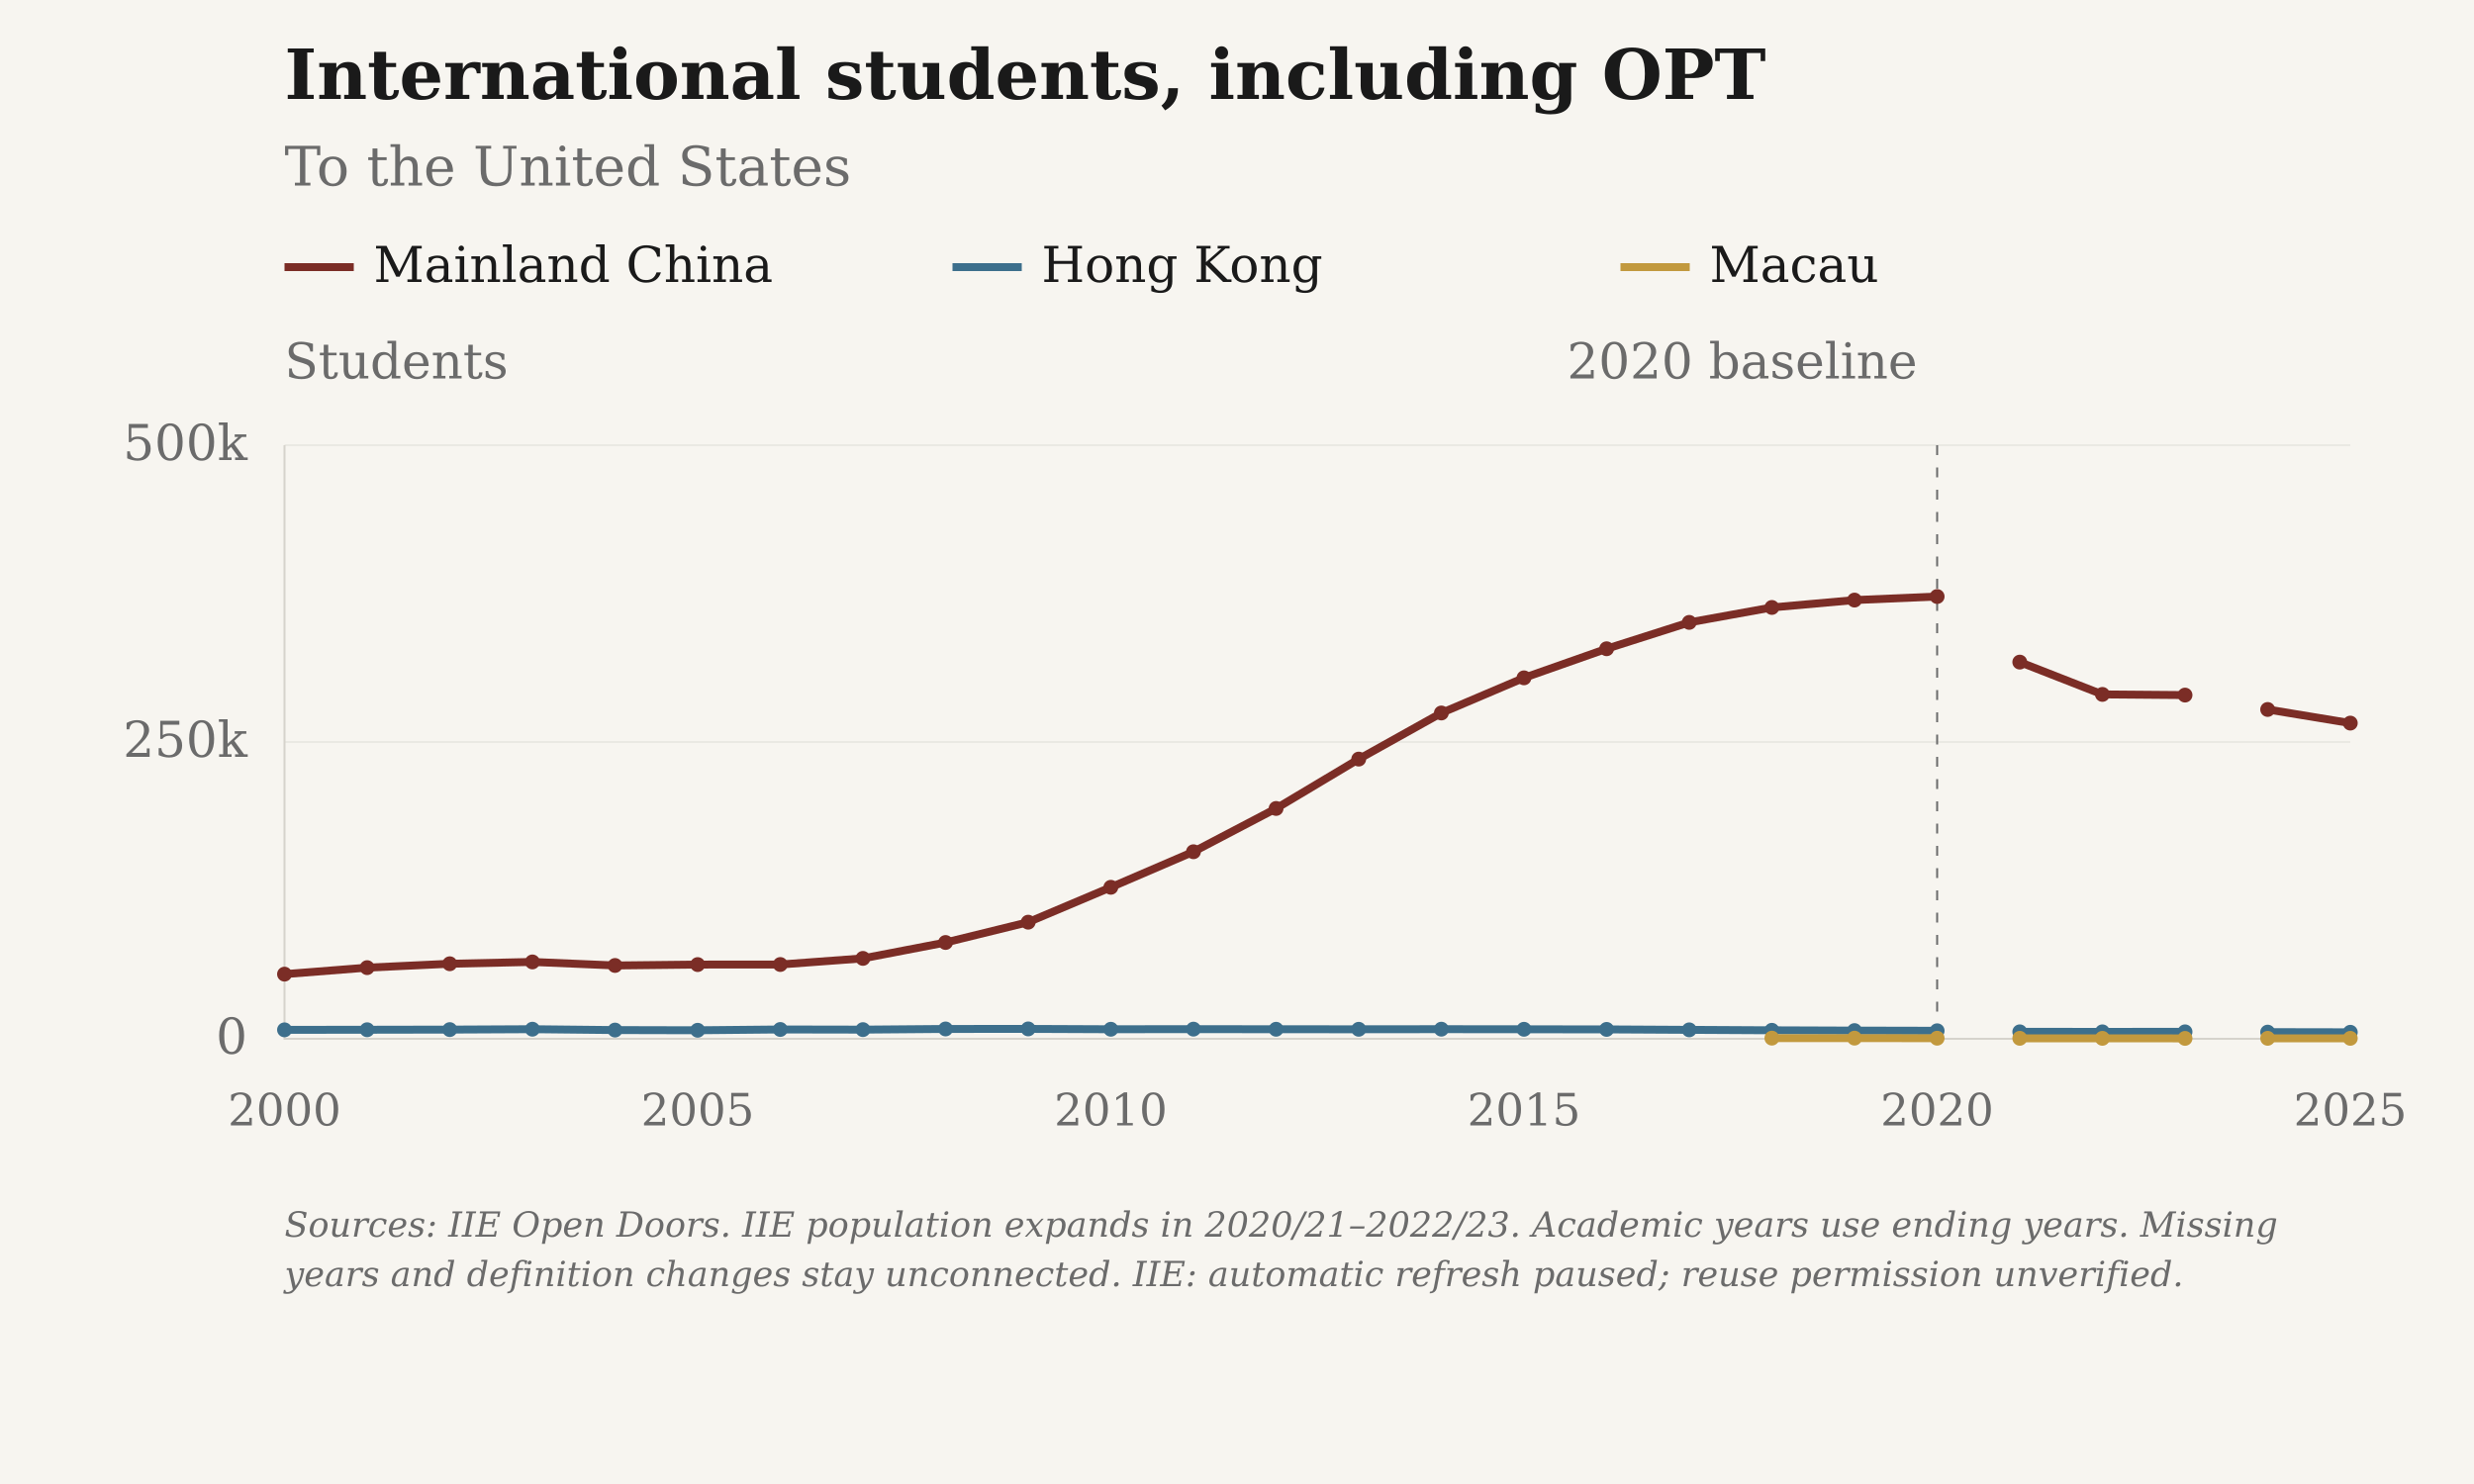
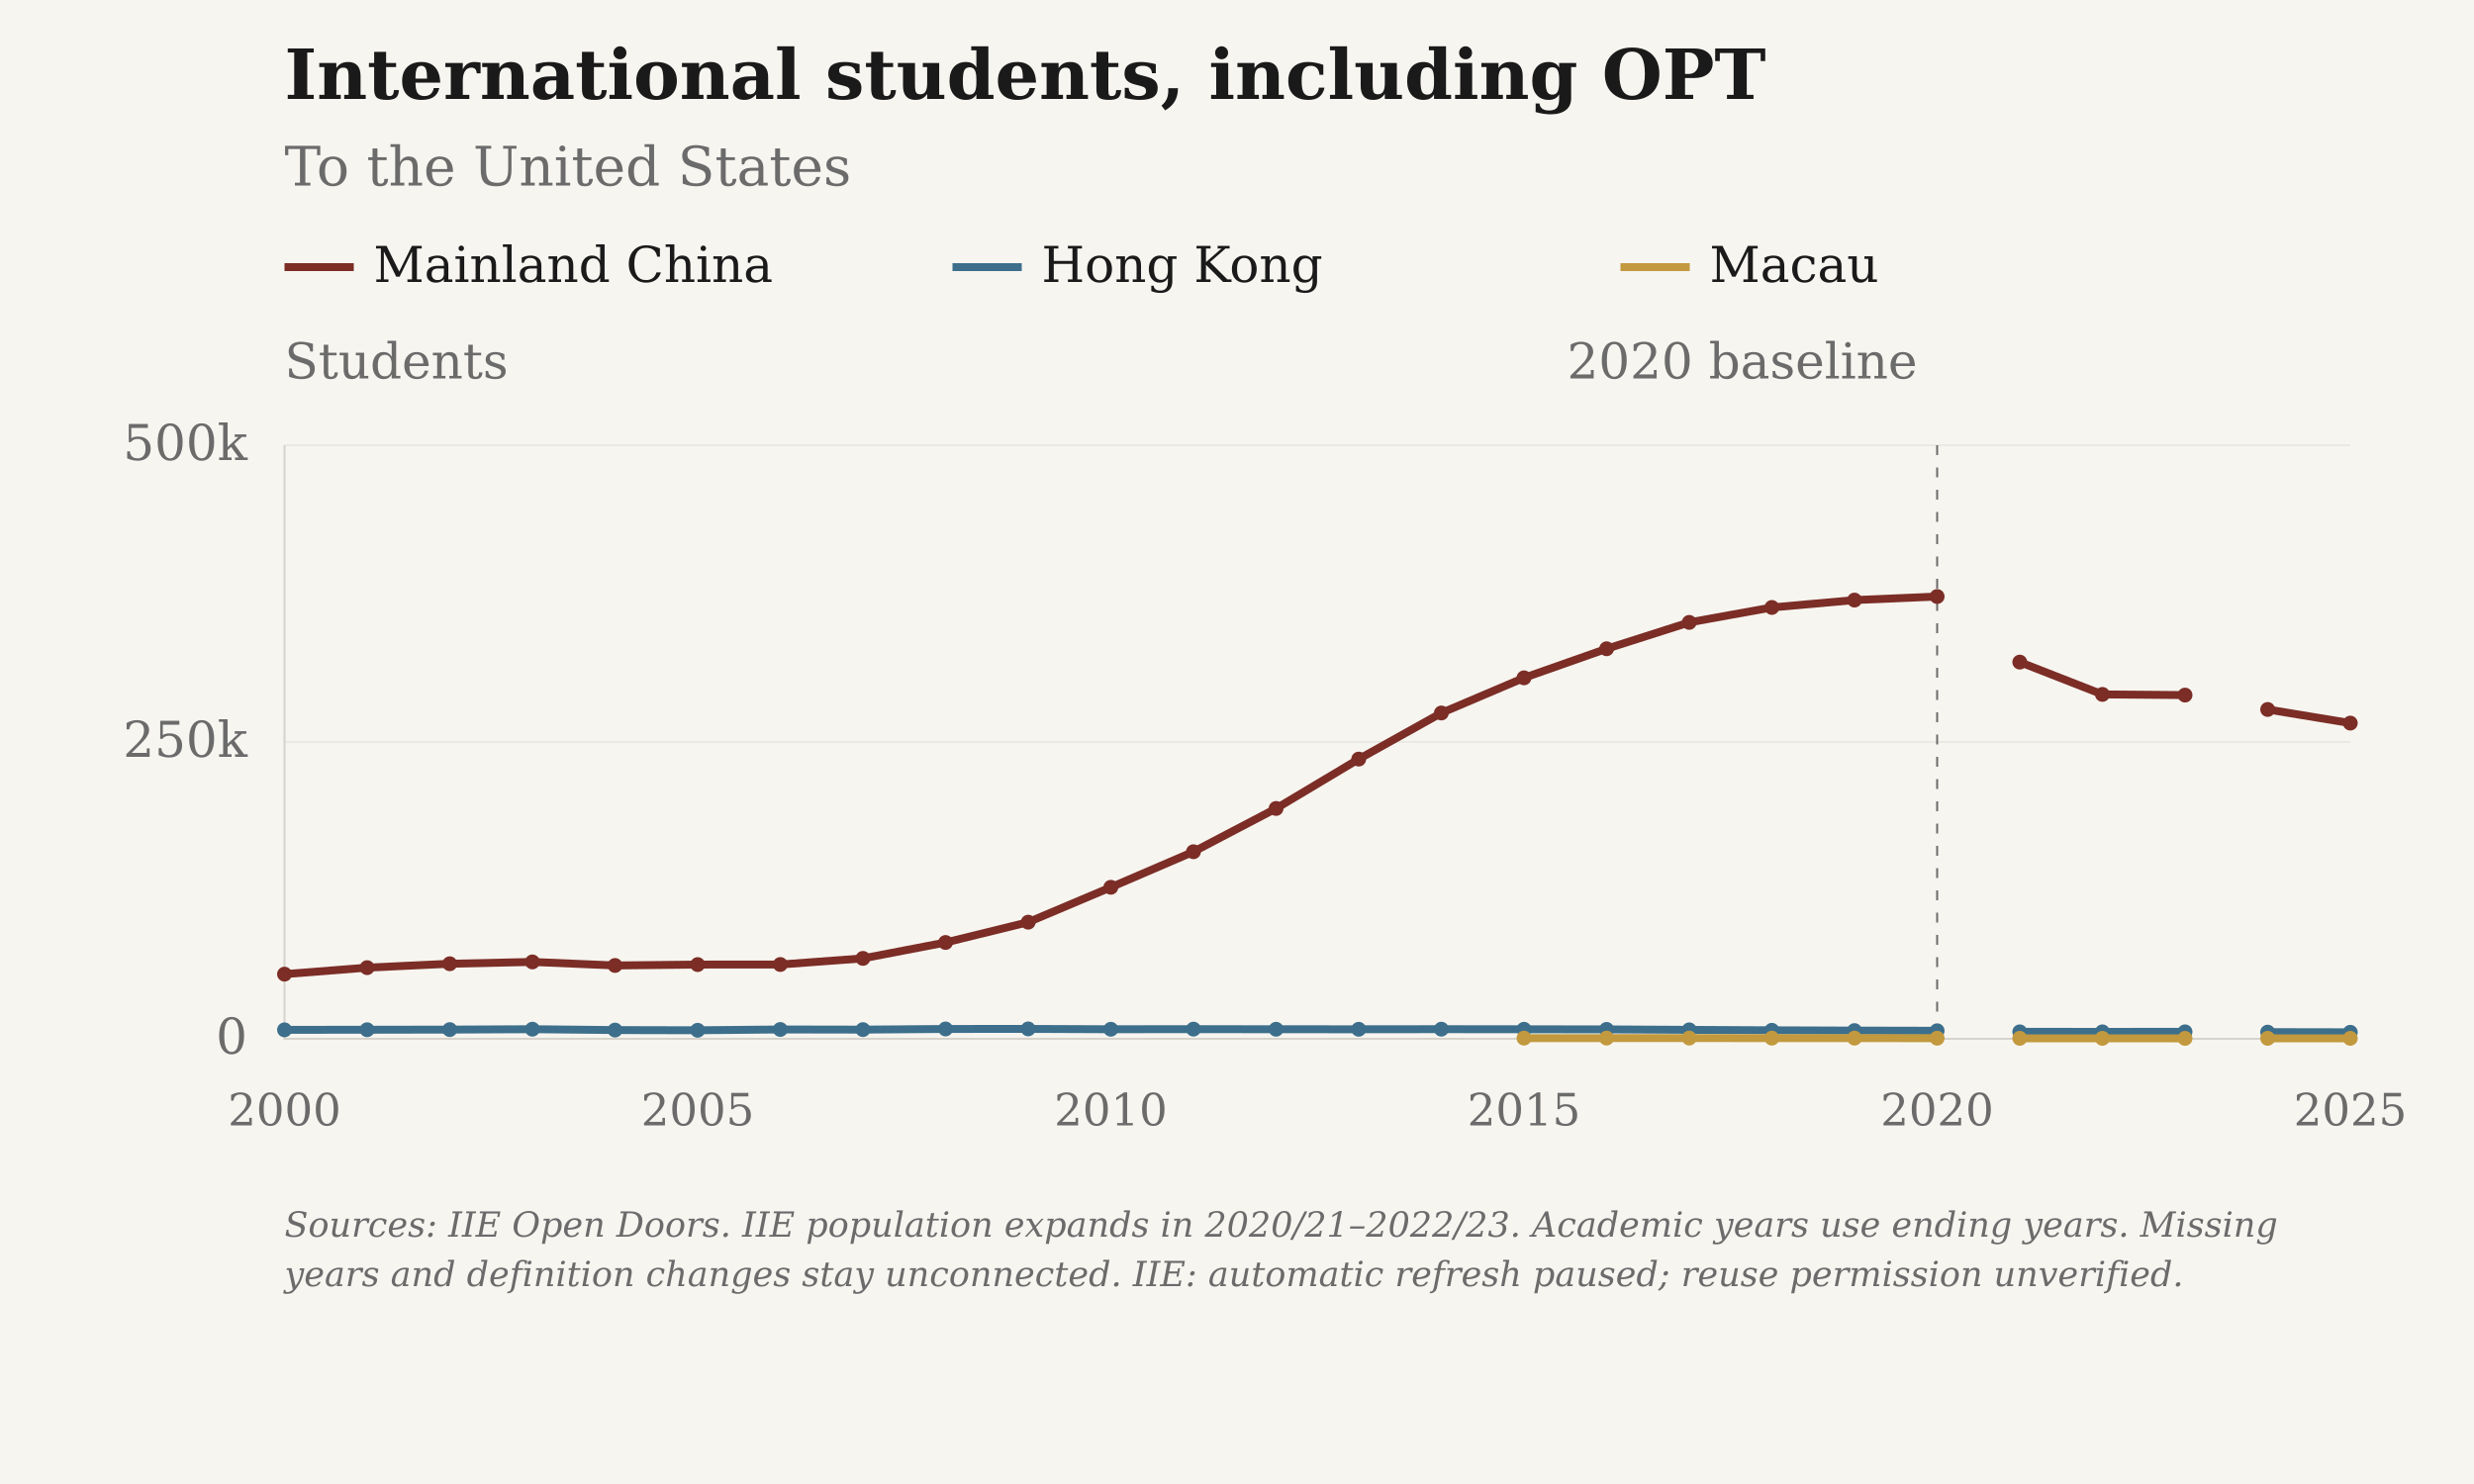
<svg xmlns="http://www.w3.org/2000/svg" viewBox="0 0 1000 600" role="img" aria-label="International students, including OPT: To the United States">
  <rect class="chart-background" width="1000" height="600" fill="#F7F5F0" />
  <g font-family="DejaVu Serif, Georgia, 'Times New Roman', serif" font-size="20" fill="#6B6B6B">
    <text x="115" y="40" font-size="28" font-weight="bold" fill="#1A1A1A">International students, including OPT</text>
    <text x="115" y="75" font-size="22">To the United States</text>
    <path class="legend-swatch" data-geography="CHN" d="M115 108h28" stroke="#7B2D26" stroke-width="3.2" />
    <text x="151" y="114" fill="#1A1A1A">Mainland China</text>
    <path class="legend-swatch" data-geography="HKG" d="M385 108h28" stroke="#3D6F8C" stroke-width="3.2" />
    <text x="421" y="114" fill="#1A1A1A">Hong Kong</text>
    <path class="legend-swatch" data-geography="MAC" d="M655 108h28" stroke="#C2993E" stroke-width="3.2" />
    <text x="691" y="114" fill="#1A1A1A">Macau</text>
    <text x="115" y="153">Students</text>
    <path d="M115 420.00H950" stroke="#D6D3CC" stroke-opacity="0.6" stroke-width="0.5" />
    <text x="100" y="426.00" text-anchor="end">0</text>
    <path d="M115 300.00H950" stroke="#D6D3CC" stroke-opacity="0.6" stroke-width="0.5" />
    <text x="100" y="306.00" text-anchor="end">250k</text>
    <path d="M115 180.00H950" stroke="#D6D3CC" stroke-opacity="0.6" stroke-width="0.5" />
    <text x="100" y="186.00" text-anchor="end">500k</text>
    <text x="115.00" y="455" font-size="18" text-anchor="middle">2000</text>
    <text x="282.00" y="455" font-size="18" text-anchor="middle">2005</text>
    <text x="449.00" y="455" font-size="18" text-anchor="middle">2010</text>
    <text x="616.00" y="455" font-size="18" text-anchor="middle">2015</text>
    <text x="783.00" y="455" font-size="18" text-anchor="middle">2020</text>
    <text x="950.00" y="455" font-size="18" text-anchor="middle">2025</text>
    <path d="M115 180V420H950" stroke="#D6D3CC" stroke-width="0.8" fill="none" />
    <path d="M783.00 180V420" stroke="#6B6B6B" stroke-width="0.8" stroke-dasharray="4 5" />
    <text x="775.00" y="153" text-anchor="end">2020 baseline</text>
    <path class="data-line" data-geography="CHN" data-series-id="iie:CHN:USA:international_students" d="M115.00,393.86 L148.40,391.23 L181.80,389.66 L215.20,388.92 L248.60,390.35 L282.00,389.99 L315.40,389.96 L348.80,387.49 L382.20,381.06 L415.60,372.85 L449.00,358.74 L482.40,344.37 L515.80,326.87 L549.20,306.91 L582.60,288.27 L616.00,274.06 L649.40,262.30 L682.80,251.64 L716.20,245.60 L749.60,242.62 L783.00,241.18 M816.40,267.70 L849.80,280.76 L883.20,281.03 M916.60,286.85 L950.00,292.36" fill="none" stroke="#7B2D26" stroke-width="3.2" stroke-linejoin="round" />
    <circle data-geography="CHN" data-period="1999/00" cx="115.00" cy="393.86" r="3" fill="#7B2D26" />
    <circle data-geography="CHN" data-period="2000/01" cx="148.40" cy="391.23" r="3" fill="#7B2D26" />
    <circle data-geography="CHN" data-period="2001/02" cx="181.80" cy="389.66" r="3" fill="#7B2D26" />
    <circle data-geography="CHN" data-period="2002/03" cx="215.20" cy="388.92" r="3" fill="#7B2D26" />
    <circle data-geography="CHN" data-period="2003/04" cx="248.60" cy="390.35" r="3" fill="#7B2D26" />
    <circle data-geography="CHN" data-period="2004/05" cx="282.00" cy="389.99" r="3" fill="#7B2D26" />
    <circle data-geography="CHN" data-period="2005/06" cx="315.40" cy="389.96" r="3" fill="#7B2D26" />
    <circle data-geography="CHN" data-period="2006/07" cx="348.80" cy="387.49" r="3" fill="#7B2D26" />
    <circle data-geography="CHN" data-period="2007/08" cx="382.20" cy="381.06" r="3" fill="#7B2D26" />
    <circle data-geography="CHN" data-period="2008/09" cx="415.60" cy="372.85" r="3" fill="#7B2D26" />
    <circle data-geography="CHN" data-period="2009/10" cx="449.00" cy="358.74" r="3" fill="#7B2D26" />
    <circle data-geography="CHN" data-period="2010/11" cx="482.40" cy="344.37" r="3" fill="#7B2D26" />
    <circle data-geography="CHN" data-period="2011/12" cx="515.80" cy="326.87" r="3" fill="#7B2D26" />
    <circle data-geography="CHN" data-period="2012/13" cx="549.20" cy="306.91" r="3" fill="#7B2D26" />
    <circle data-geography="CHN" data-period="2013/14" cx="582.60" cy="288.27" r="3" fill="#7B2D26" />
    <circle data-geography="CHN" data-period="2014/15" cx="616.00" cy="274.06" r="3" fill="#7B2D26" />
    <circle data-geography="CHN" data-period="2015/16" cx="649.40" cy="262.30" r="3" fill="#7B2D26" />
    <circle data-geography="CHN" data-period="2016/17" cx="682.80" cy="251.64" r="3" fill="#7B2D26" />
    <circle data-geography="CHN" data-period="2017/18" cx="716.20" cy="245.60" r="3" fill="#7B2D26" />
    <circle data-geography="CHN" data-period="2018/19" cx="749.60" cy="242.62" r="3" fill="#7B2D26" />
    <circle data-geography="CHN" data-period="2019/20" cx="783.00" cy="241.18" r="3" fill="#7B2D26" />
    <circle data-geography="CHN" data-period="2020/21" cx="816.40" cy="267.70" r="3" fill="#7B2D26" />
    <circle data-geography="CHN" data-period="2021/22" cx="849.80" cy="280.76" r="3" fill="#7B2D26" />
    <circle data-geography="CHN" data-period="2022/23" cx="883.20" cy="281.03" r="3" fill="#7B2D26" />
    <circle data-geography="CHN" data-period="2023/24" cx="916.60" cy="286.85" r="3" fill="#7B2D26" />
    <circle data-geography="CHN" data-period="2024/25" cx="950.00" cy="292.36" r="3" fill="#7B2D26" />
    <path class="data-line" data-geography="HKG" data-series-id="iie:HKG:USA:international_students" d="M115.00,416.38 L148.40,416.34 L181.80,416.28 L215.20,416.12 L248.60,416.47 L282.00,416.55 L315.40,416.23 L348.80,416.29 L382.20,416.02 L415.60,416.00 L449.00,416.14 L482.40,416.09 L515.80,416.14 L549.20,416.15 L582.60,416.11 L616.00,416.15 L649.40,416.20 L682.80,416.38 L716.20,416.56 L749.60,416.68 L783.00,416.75 M816.40,417.18 L849.80,417.19 L883.20,417.18 M916.60,417.30 L950.00,417.36" fill="none" stroke="#3D6F8C" stroke-width="3.2" stroke-linejoin="round" />
    <circle data-geography="HKG" data-period="1999/00" cx="115.00" cy="416.38" r="3" fill="#3D6F8C" />
    <circle data-geography="HKG" data-period="2000/01" cx="148.40" cy="416.34" r="3" fill="#3D6F8C" />
    <circle data-geography="HKG" data-period="2001/02" cx="181.80" cy="416.28" r="3" fill="#3D6F8C" />
    <circle data-geography="HKG" data-period="2002/03" cx="215.20" cy="416.12" r="3" fill="#3D6F8C" />
    <circle data-geography="HKG" data-period="2003/04" cx="248.60" cy="416.47" r="3" fill="#3D6F8C" />
    <circle data-geography="HKG" data-period="2004/05" cx="282.00" cy="416.55" r="3" fill="#3D6F8C" />
    <circle data-geography="HKG" data-period="2005/06" cx="315.40" cy="416.23" r="3" fill="#3D6F8C" />
    <circle data-geography="HKG" data-period="2006/07" cx="348.80" cy="416.29" r="3" fill="#3D6F8C" />
    <circle data-geography="HKG" data-period="2007/08" cx="382.20" cy="416.02" r="3" fill="#3D6F8C" />
    <circle data-geography="HKG" data-period="2008/09" cx="415.60" cy="416.00" r="3" fill="#3D6F8C" />
    <circle data-geography="HKG" data-period="2009/10" cx="449.00" cy="416.14" r="3" fill="#3D6F8C" />
    <circle data-geography="HKG" data-period="2010/11" cx="482.40" cy="416.09" r="3" fill="#3D6F8C" />
    <circle data-geography="HKG" data-period="2011/12" cx="515.80" cy="416.14" r="3" fill="#3D6F8C" />
    <circle data-geography="HKG" data-period="2012/13" cx="549.20" cy="416.15" r="3" fill="#3D6F8C" />
    <circle data-geography="HKG" data-period="2013/14" cx="582.60" cy="416.11" r="3" fill="#3D6F8C" />
    <circle data-geography="HKG" data-period="2014/15" cx="616.00" cy="416.15" r="3" fill="#3D6F8C" />
    <circle data-geography="HKG" data-period="2015/16" cx="649.40" cy="416.20" r="3" fill="#3D6F8C" />
    <circle data-geography="HKG" data-period="2016/17" cx="682.80" cy="416.38" r="3" fill="#3D6F8C" />
    <circle data-geography="HKG" data-period="2017/18" cx="716.20" cy="416.56" r="3" fill="#3D6F8C" />
    <circle data-geography="HKG" data-period="2018/19" cx="749.60" cy="416.68" r="3" fill="#3D6F8C" />
    <circle data-geography="HKG" data-period="2019/20" cx="783.00" cy="416.75" r="3" fill="#3D6F8C" />
    <circle data-geography="HKG" data-period="2020/21" cx="816.40" cy="417.18" r="3" fill="#3D6F8C" />
    <circle data-geography="HKG" data-period="2021/22" cx="849.80" cy="417.19" r="3" fill="#3D6F8C" />
    <circle data-geography="HKG" data-period="2022/23" cx="883.20" cy="417.18" r="3" fill="#3D6F8C" />
    <circle data-geography="HKG" data-period="2023/24" cx="916.60" cy="417.30" r="3" fill="#3D6F8C" />
    <circle data-geography="HKG" data-period="2024/25" cx="950.00" cy="417.36" r="3" fill="#3D6F8C" />
-     <path class="data-line" data-geography="MAC" data-series-id="iie:MAC:USA:international_students" d="M716.20,419.73 L749.60,419.73 L783.00,419.76 M816.40,419.80 L849.80,419.81 L883.20,419.83 M916.60,419.80 L950.00,419.81" fill="none" stroke="#C2993E" stroke-width="3.2" stroke-linejoin="round" />
+     <path class="data-line" data-geography="MAC" data-series-id="iie:MAC:USA:international_students" d="M616.00,419.72 L649.40,419.72 L682.80,419.71 L716.20,419.73 L749.60,419.73 L783.00,419.76 M816.40,419.80 L849.80,419.81 L883.20,419.83 M916.60,419.80 L950.00,419.81" fill="none" stroke="#C2993E" stroke-width="3.2" stroke-linejoin="round" />
+     <circle data-geography="MAC" data-period="2014/15" cx="616.00" cy="419.72" r="3" fill="#C2993E" />
+     <circle data-geography="MAC" data-period="2015/16" cx="649.40" cy="419.72" r="3" fill="#C2993E" />
+     <circle data-geography="MAC" data-period="2016/17" cx="682.80" cy="419.71" r="3" fill="#C2993E" />
    <circle data-geography="MAC" data-period="2017/18" cx="716.20" cy="419.73" r="3" fill="#C2993E" />
    <circle data-geography="MAC" data-period="2018/19" cx="749.60" cy="419.73" r="3" fill="#C2993E" />
    <circle data-geography="MAC" data-period="2019/20" cx="783.00" cy="419.76" r="3" fill="#C2993E" />
    <circle data-geography="MAC" data-period="2020/21" cx="816.40" cy="419.80" r="3" fill="#C2993E" />
    <circle data-geography="MAC" data-period="2021/22" cx="849.80" cy="419.81" r="3" fill="#C2993E" />
    <circle data-geography="MAC" data-period="2022/23" cx="883.20" cy="419.83" r="3" fill="#C2993E" />
    <circle data-geography="MAC" data-period="2023/24" cx="916.60" cy="419.80" r="3" fill="#C2993E" />
    <circle data-geography="MAC" data-period="2024/25" cx="950.00" cy="419.81" r="3" fill="#C2993E" />
    <text class="figure-source" x="115" y="500" font-size="14" font-style="italic">Sources: IIE Open Doors. IIE population expands in 2020/21–2022/23. Academic years use ending years. Missing</text>
    <text class="figure-source" x="115" y="520" font-size="14" font-style="italic">years and definition changes stay unconnected. IIE: automatic refresh paused; reuse permission unverified.</text>
  </g>
</svg>
